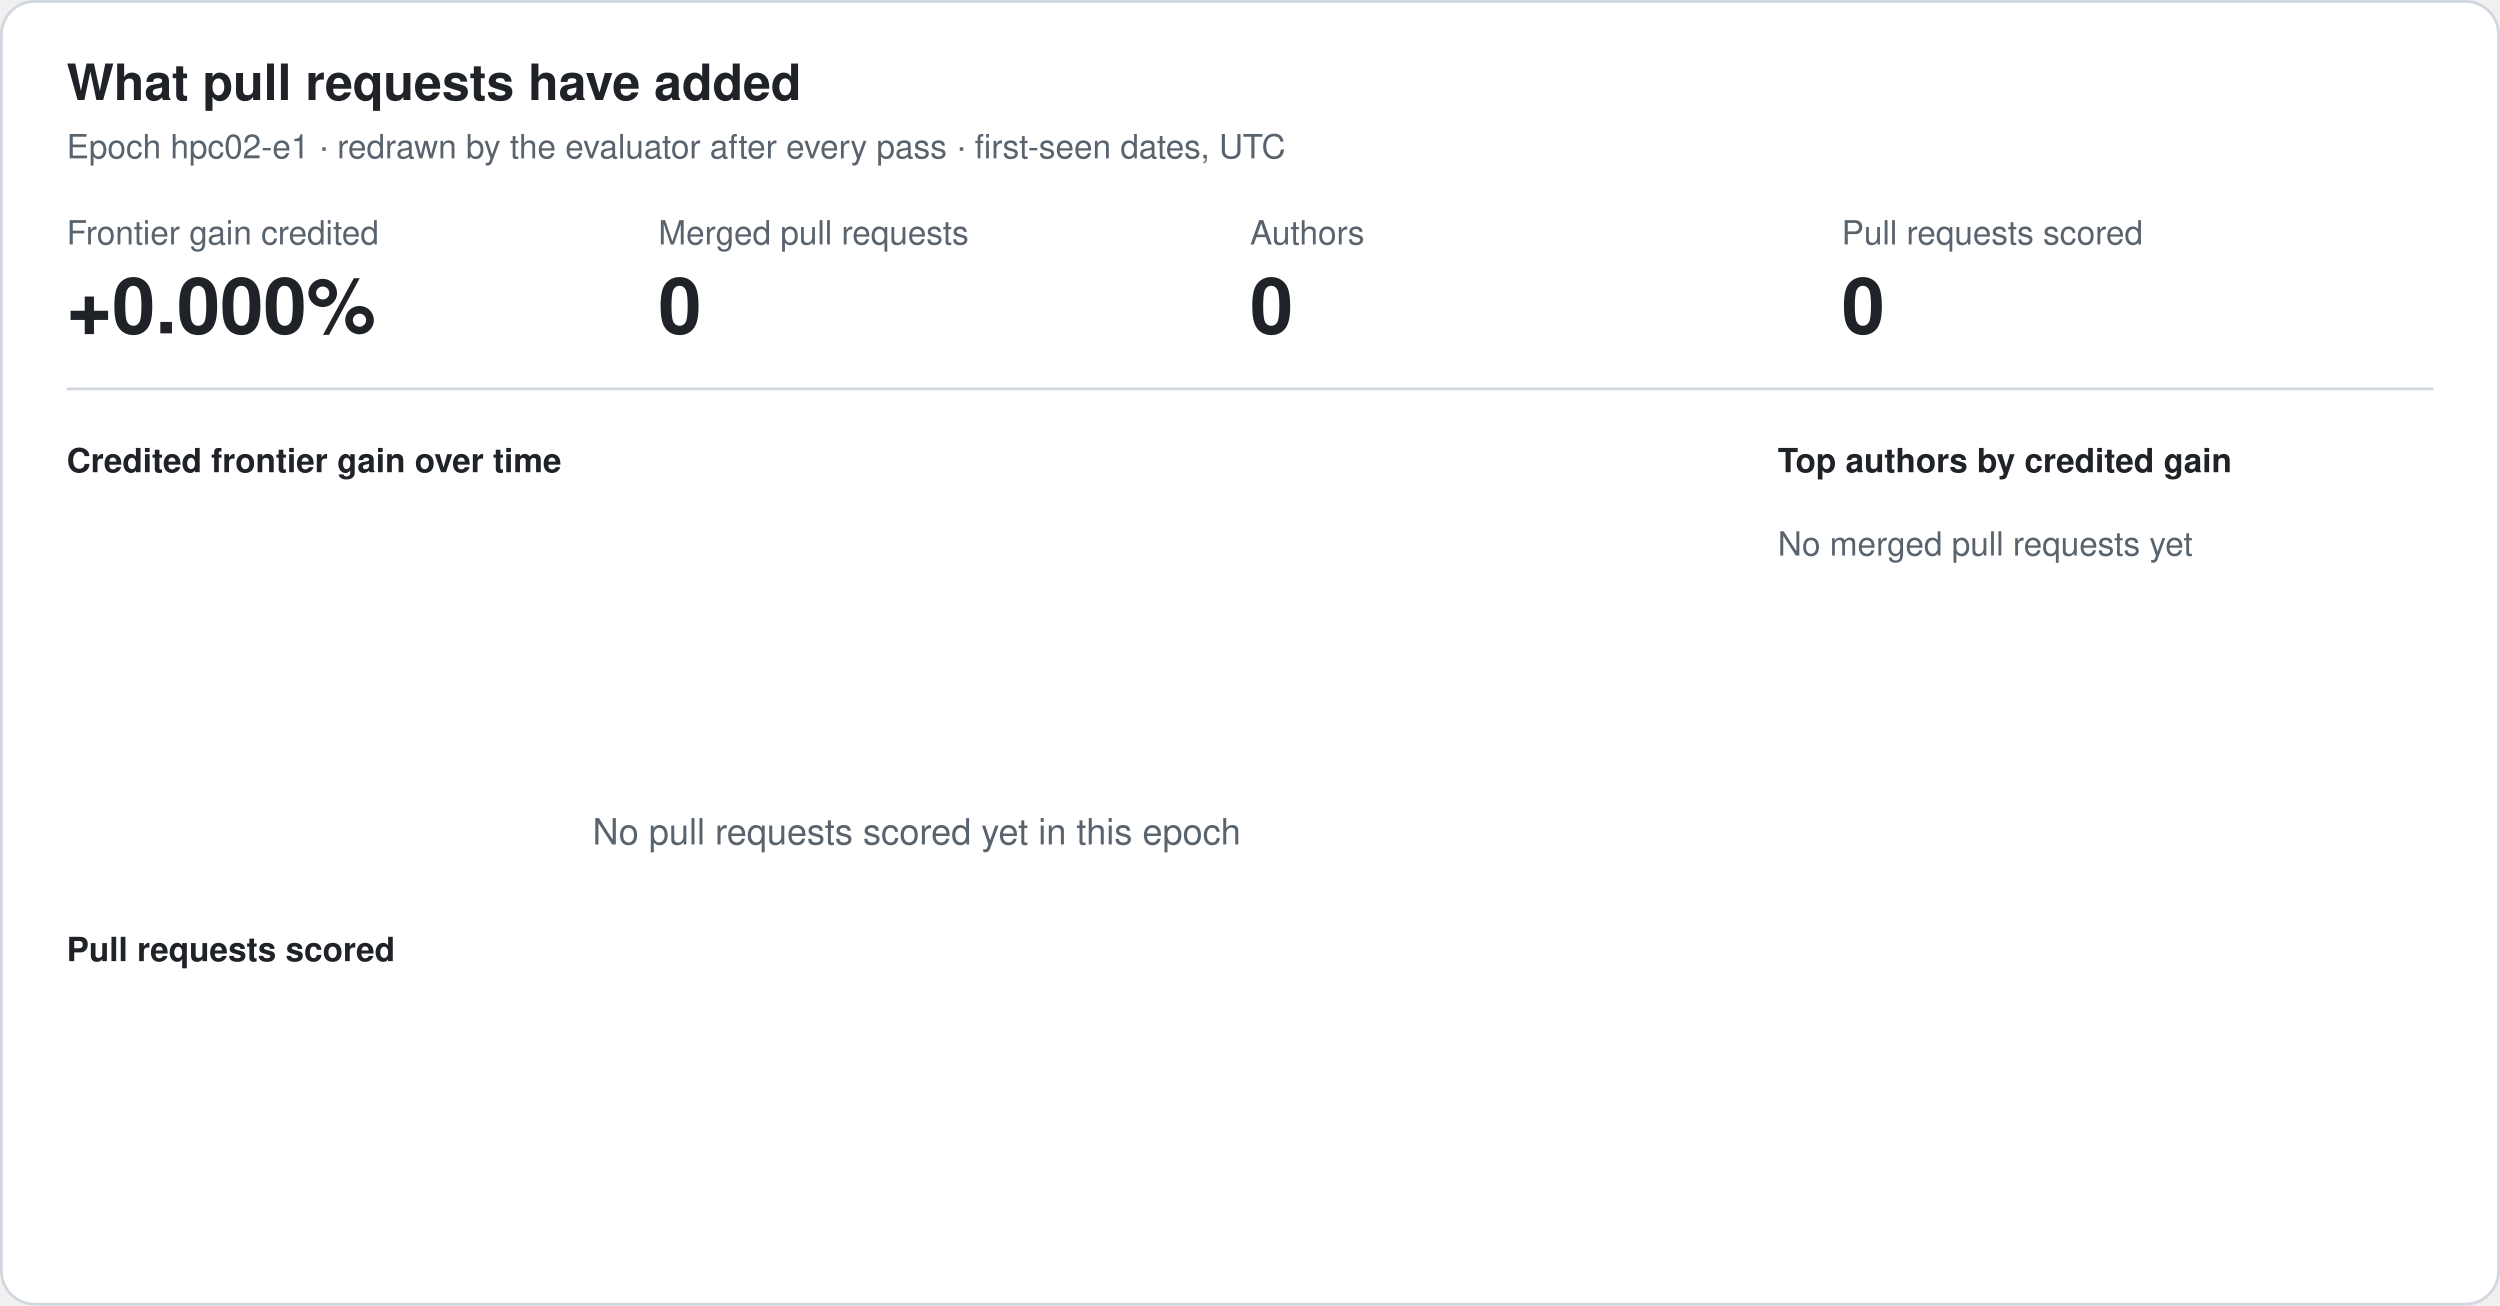
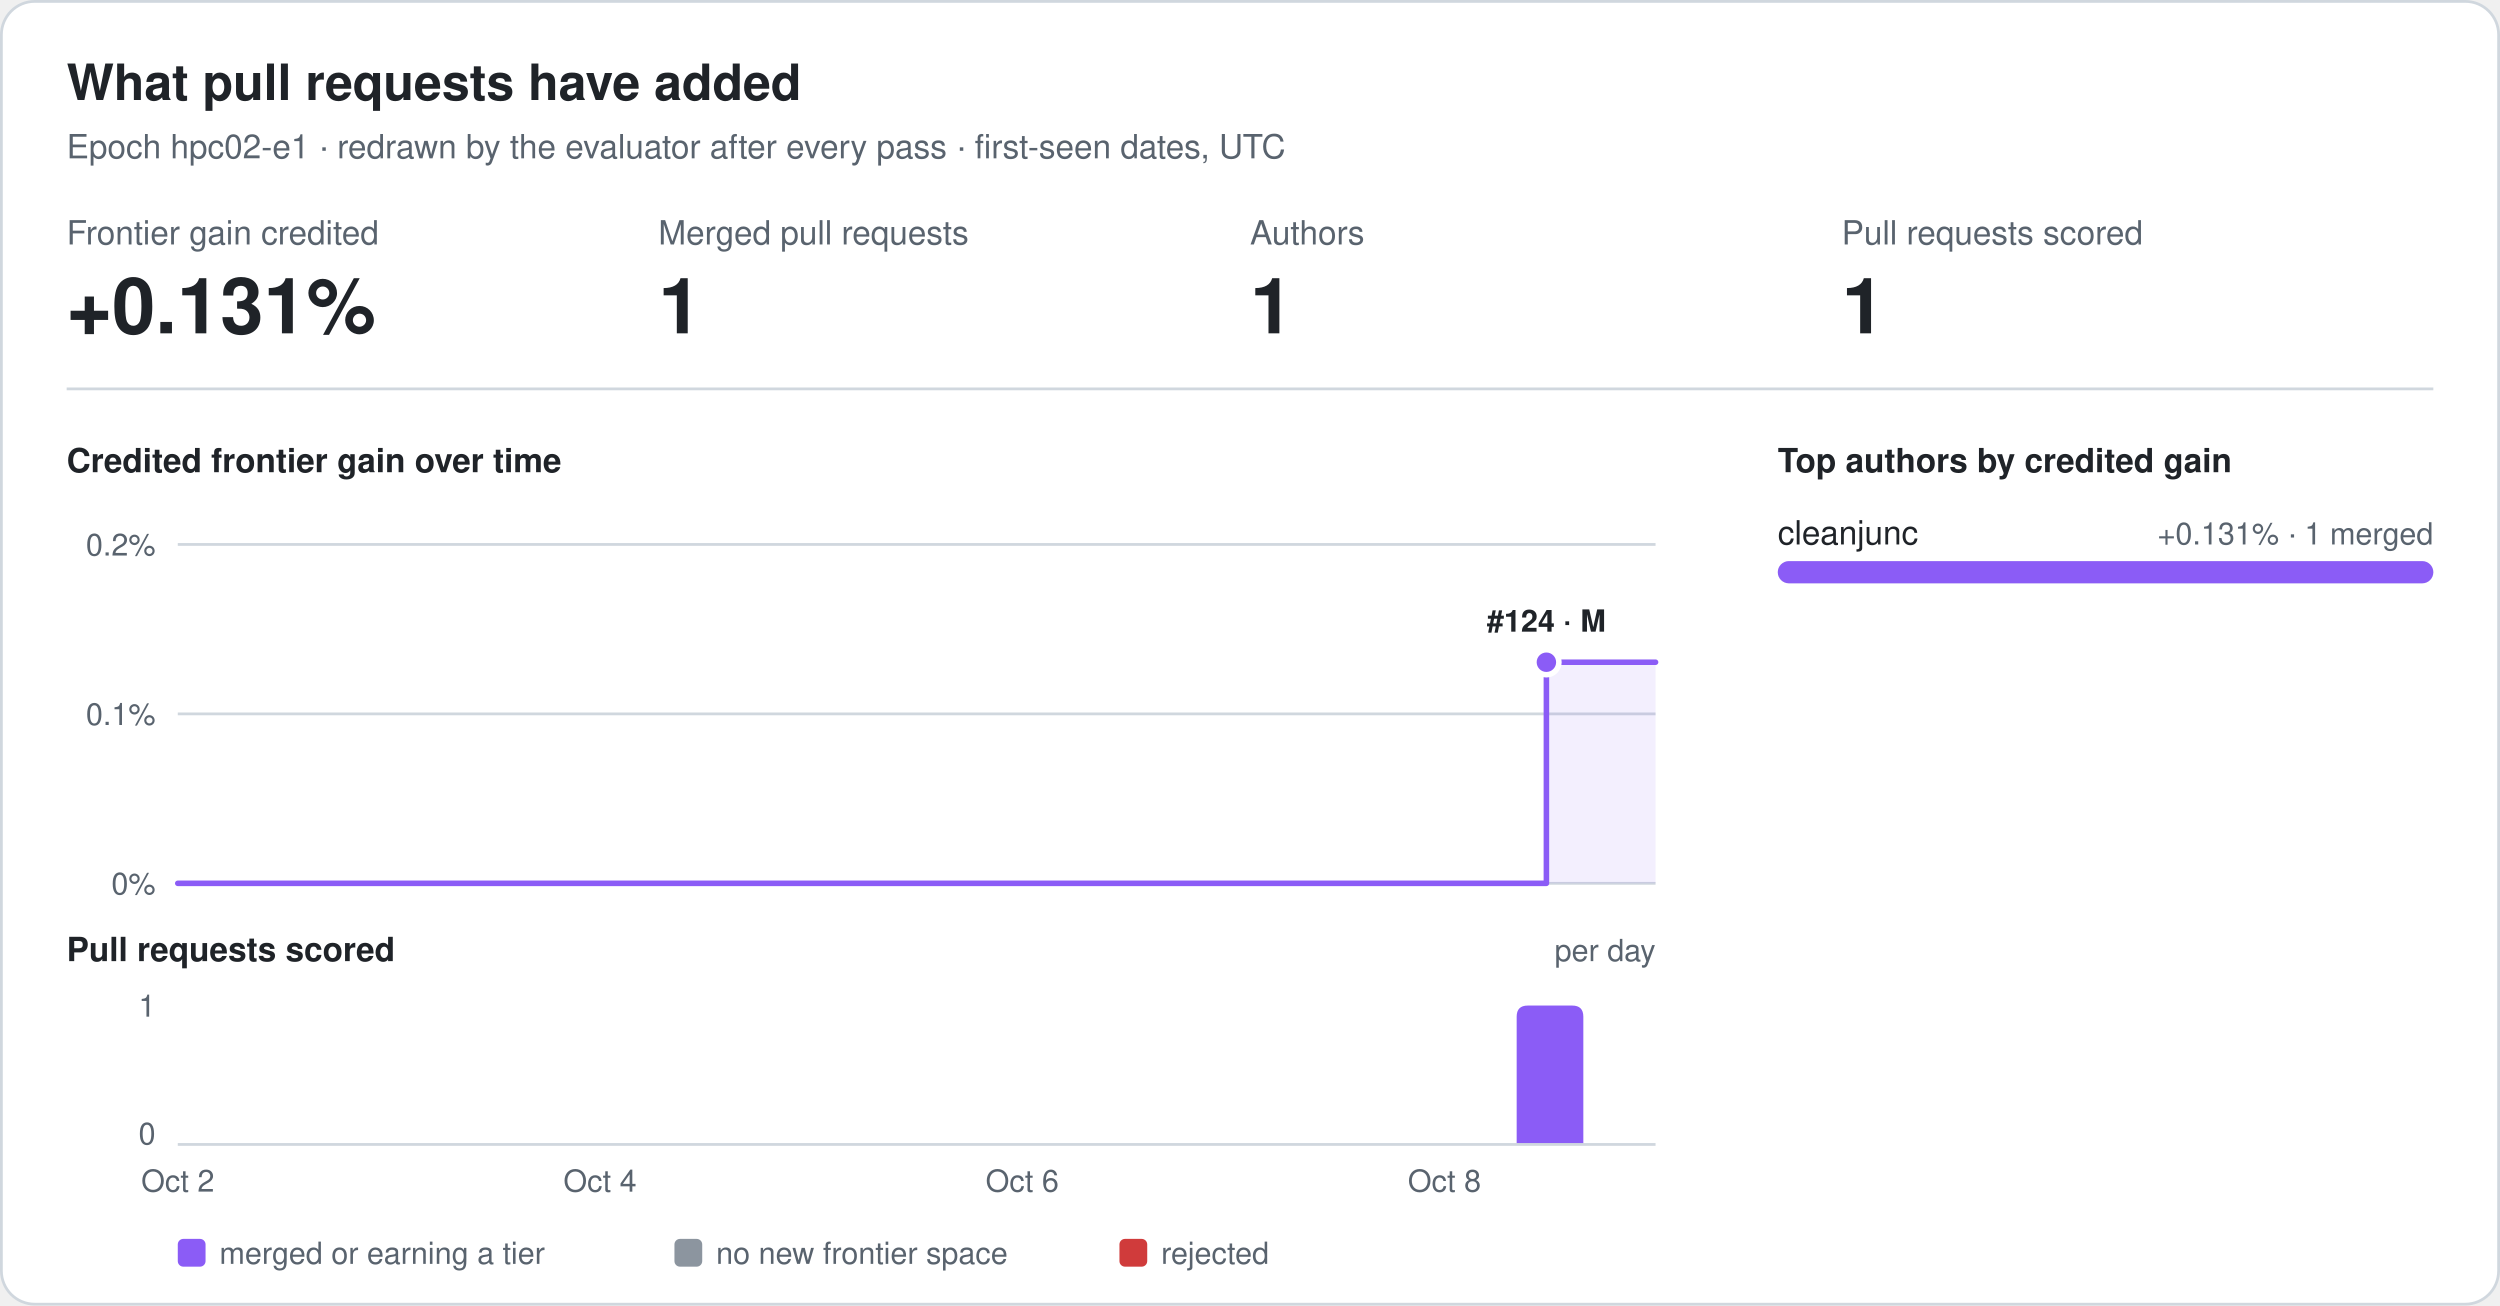
- <svg xmlns="http://www.w3.org/2000/svg" width="900" height="470" viewBox="0 0 900 470" font-family="-apple-system,BlinkMacSystemFont,'Segoe UI',Helvetica,Arial,sans-serif" role="img" aria-label="Frontier gain credited to merged pull requests: +0.000% from 0 merges, 0 pull requests scored">
+ <svg xmlns="http://www.w3.org/2000/svg" width="900" height="470" viewBox="0 0 900 470" font-family="-apple-system,BlinkMacSystemFont,'Segoe UI',Helvetica,Arial,sans-serif" role="img" aria-label="Frontier gain credited to merged pull requests: +0.131% from 1 merges, 1 pull requests scored">
  <style>
.bg{fill:#ffffff;stroke:#d0d7de}.t{fill:#1f2328}.m{fill:#59636e}.rule{stroke:#d0d7de}.ring{stroke:#ffffff}
.acc{fill:#8b5cf6}.accl{stroke:#8b5cf6}.wash{fill:#8b5cf6;fill-opacity:.1}.gry{fill:#8c959f}.rej{fill:#d03b3b}.track{fill:#eaeef2}.tk{stroke:#1f2328}
@media (prefers-color-scheme: dark){
.bg{fill:#0d1117;stroke:#30363d}.t{fill:#e6edf3}.m{fill:#9198a1}.rule{stroke:#30363d}.ring{stroke:#0d1117}
.acc{fill:#9a75f8}.accl{stroke:#9a75f8}.wash{fill:#9a75f8;fill-opacity:.14}.gry{fill:#9198a1}.rej{fill:#e5534b}.track{fill:#21262d}.tk{stroke:#e6edf3}}
</style>
  <rect class="bg" x="0.5" y="0.5" width="899" height="469" rx="12" />
  <text x="24.0" y="36.0" class="t" font-size="18" font-weight="600" text-anchor="start">What pull requests have added</text>
  <text x="24.0" y="57.0" class="m" font-size="12" font-weight="400" text-anchor="start">Epoch hpc02-e1 · redrawn by the evaluator after every pass · first-seen dates, UTC</text>
  <text x="24.0" y="88.0" class="m" font-size="12" font-weight="400" text-anchor="start">Frontier gain credited</text>
-   <text x="24.0" y="120.0" class="t" font-size="28" font-weight="600" text-anchor="start">+0.000%</text>
+   <text x="24.0" y="120.0" class="t" font-size="28" font-weight="600" text-anchor="start">+0.131%</text>
  <text x="237.0" y="88.0" class="m" font-size="12" font-weight="400" text-anchor="start">Merged pull requests</text>
-   <text x="237.0" y="120.0" class="t" font-size="28" font-weight="600" text-anchor="start">0</text>
+   <text x="237.0" y="120.0" class="t" font-size="28" font-weight="600" text-anchor="start">1</text>
  <text x="450.0" y="88.0" class="m" font-size="12" font-weight="400" text-anchor="start">Authors</text>
-   <text x="450.0" y="120.0" class="t" font-size="28" font-weight="600" text-anchor="start">0</text>
+   <text x="450.0" y="120.0" class="t" font-size="28" font-weight="600" text-anchor="start">1</text>
  <text x="663.0" y="88.0" class="m" font-size="12" font-weight="400" text-anchor="start">Pull requests scored</text>
-   <text x="663.0" y="120.0" class="t" font-size="28" font-weight="600" text-anchor="start">0</text>
+   <text x="663.0" y="120.0" class="t" font-size="28" font-weight="600" text-anchor="start">1</text>
  <line class="rule" x1="24" x2="876" y1="140" y2="140" stroke-width="1" />
  <text x="24.0" y="170.0" class="t" font-size="12" font-weight="600" text-anchor="start">Credited frontier gain over time</text>
  <text x="24.0" y="346.0" class="t" font-size="12" font-weight="600" text-anchor="start">Pull requests scored</text>
-   <text x="330.0" y="304.0" class="m" font-size="13" font-weight="400" text-anchor="middle">No pull requests scored yet in this epoch</text>
+   <line class="rule" x1="64" x2="596" y1="318.0" y2="318.0" stroke-width="1" />
+   <text x="56.0" y="322.0" class="m" font-size="11" font-weight="400" text-anchor="end">0%</text>
+   <line class="rule" x1="64" x2="596" y1="257.0" y2="257.0" stroke-width="1" />
+   <text x="56.0" y="261.0" class="m" font-size="11" font-weight="400" text-anchor="end">0.1%</text>
+   <line class="rule" x1="64" x2="596" y1="196.0" y2="196.0" stroke-width="1" />
+   <text x="56.0" y="200.0" class="m" font-size="11" font-weight="400" text-anchor="end">0.2%</text>
+   <polygon class="wash" points="64.0,318.0 556.7,318.0 556.7,238.4 596.0,238.4 596.0,318.0" />
+   <polyline class="accl" points="64.0,318.0 556.7,318.0 556.7,238.4 596.0,238.4" fill="none" stroke-width="2" stroke-linejoin="round" stroke-linecap="round" />
+   <circle class="acc ring" cx="556.7" cy="238.4" r="4.5" stroke-width="2" />
+   <text x="556.7" y="227.4" class="t" font-size="11" font-weight="600" text-anchor="middle">#124 · M</text>
+   <path class="acc" d="M546.0,412.0V366.0Q546.0,362.0 550.0,362.0H566.0Q570.0,362.0 570.0,366.0V412.0Z" />
+   <line class="rule" x1="64" x2="596" y1="412" y2="412" stroke-width="1" />
+   <text x="56.0" y="366.0" class="m" font-size="11" font-weight="400" text-anchor="end">1</text>
+   <text x="56.0" y="412.0" class="m" font-size="11" font-weight="400" text-anchor="end">0</text>
+   <text x="596.0" y="346.0" class="m" font-size="11" font-weight="400" text-anchor="end">per day</text>
+   <text x="64.0" y="429.0" class="m" font-size="11" font-weight="400" text-anchor="middle">Oct 2</text>
+   <text x="216.0" y="429.0" class="m" font-size="11" font-weight="400" text-anchor="middle">Oct 4</text>
+   <text x="368.0" y="429.0" class="m" font-size="11" font-weight="400" text-anchor="middle">Oct 6</text>
+   <text x="520.0" y="429.0" class="m" font-size="11" font-weight="400" text-anchor="middle">Oct 8</text>
+   <rect class="acc" x="64" y="446" width="10" height="10" rx="2" />
+   <text x="79.0" y="455.0" class="m" font-size="11" font-weight="400" text-anchor="start">merged or earning a tier</text>
+   <rect class="gry" x="242.8" y="446" width="10" height="10" rx="2" />
+   <text x="257.8" y="455.0" class="m" font-size="11" font-weight="400" text-anchor="start">no new frontier space</text>
+   <rect class="rej" x="403.0" y="446" width="10" height="10" rx="2" />
+   <text x="418.0" y="455.0" class="m" font-size="11" font-weight="400" text-anchor="start">rejected</text>
  <text x="640.0" y="170.0" class="t" font-size="12" font-weight="600" text-anchor="start">Top authors by credited gain</text>
-   <text x="640.0" y="200.0" class="m" font-size="12" font-weight="400" text-anchor="start">No merged pull requests yet</text>
+   <text x="640.0" y="196.0" class="t" font-size="12" font-weight="400" text-anchor="start">cleanjunc</text>
+   <text x="876.0" y="196.0" class="m" font-size="11" font-weight="400" text-anchor="end">+0.131% · 1 merged</text>
+   <rect class="track" x="640" y="202" width="236" height="8" rx="4" />
+   <rect class="acc" x="640" y="202" width="236.0" height="8" rx="4" />
</svg>
